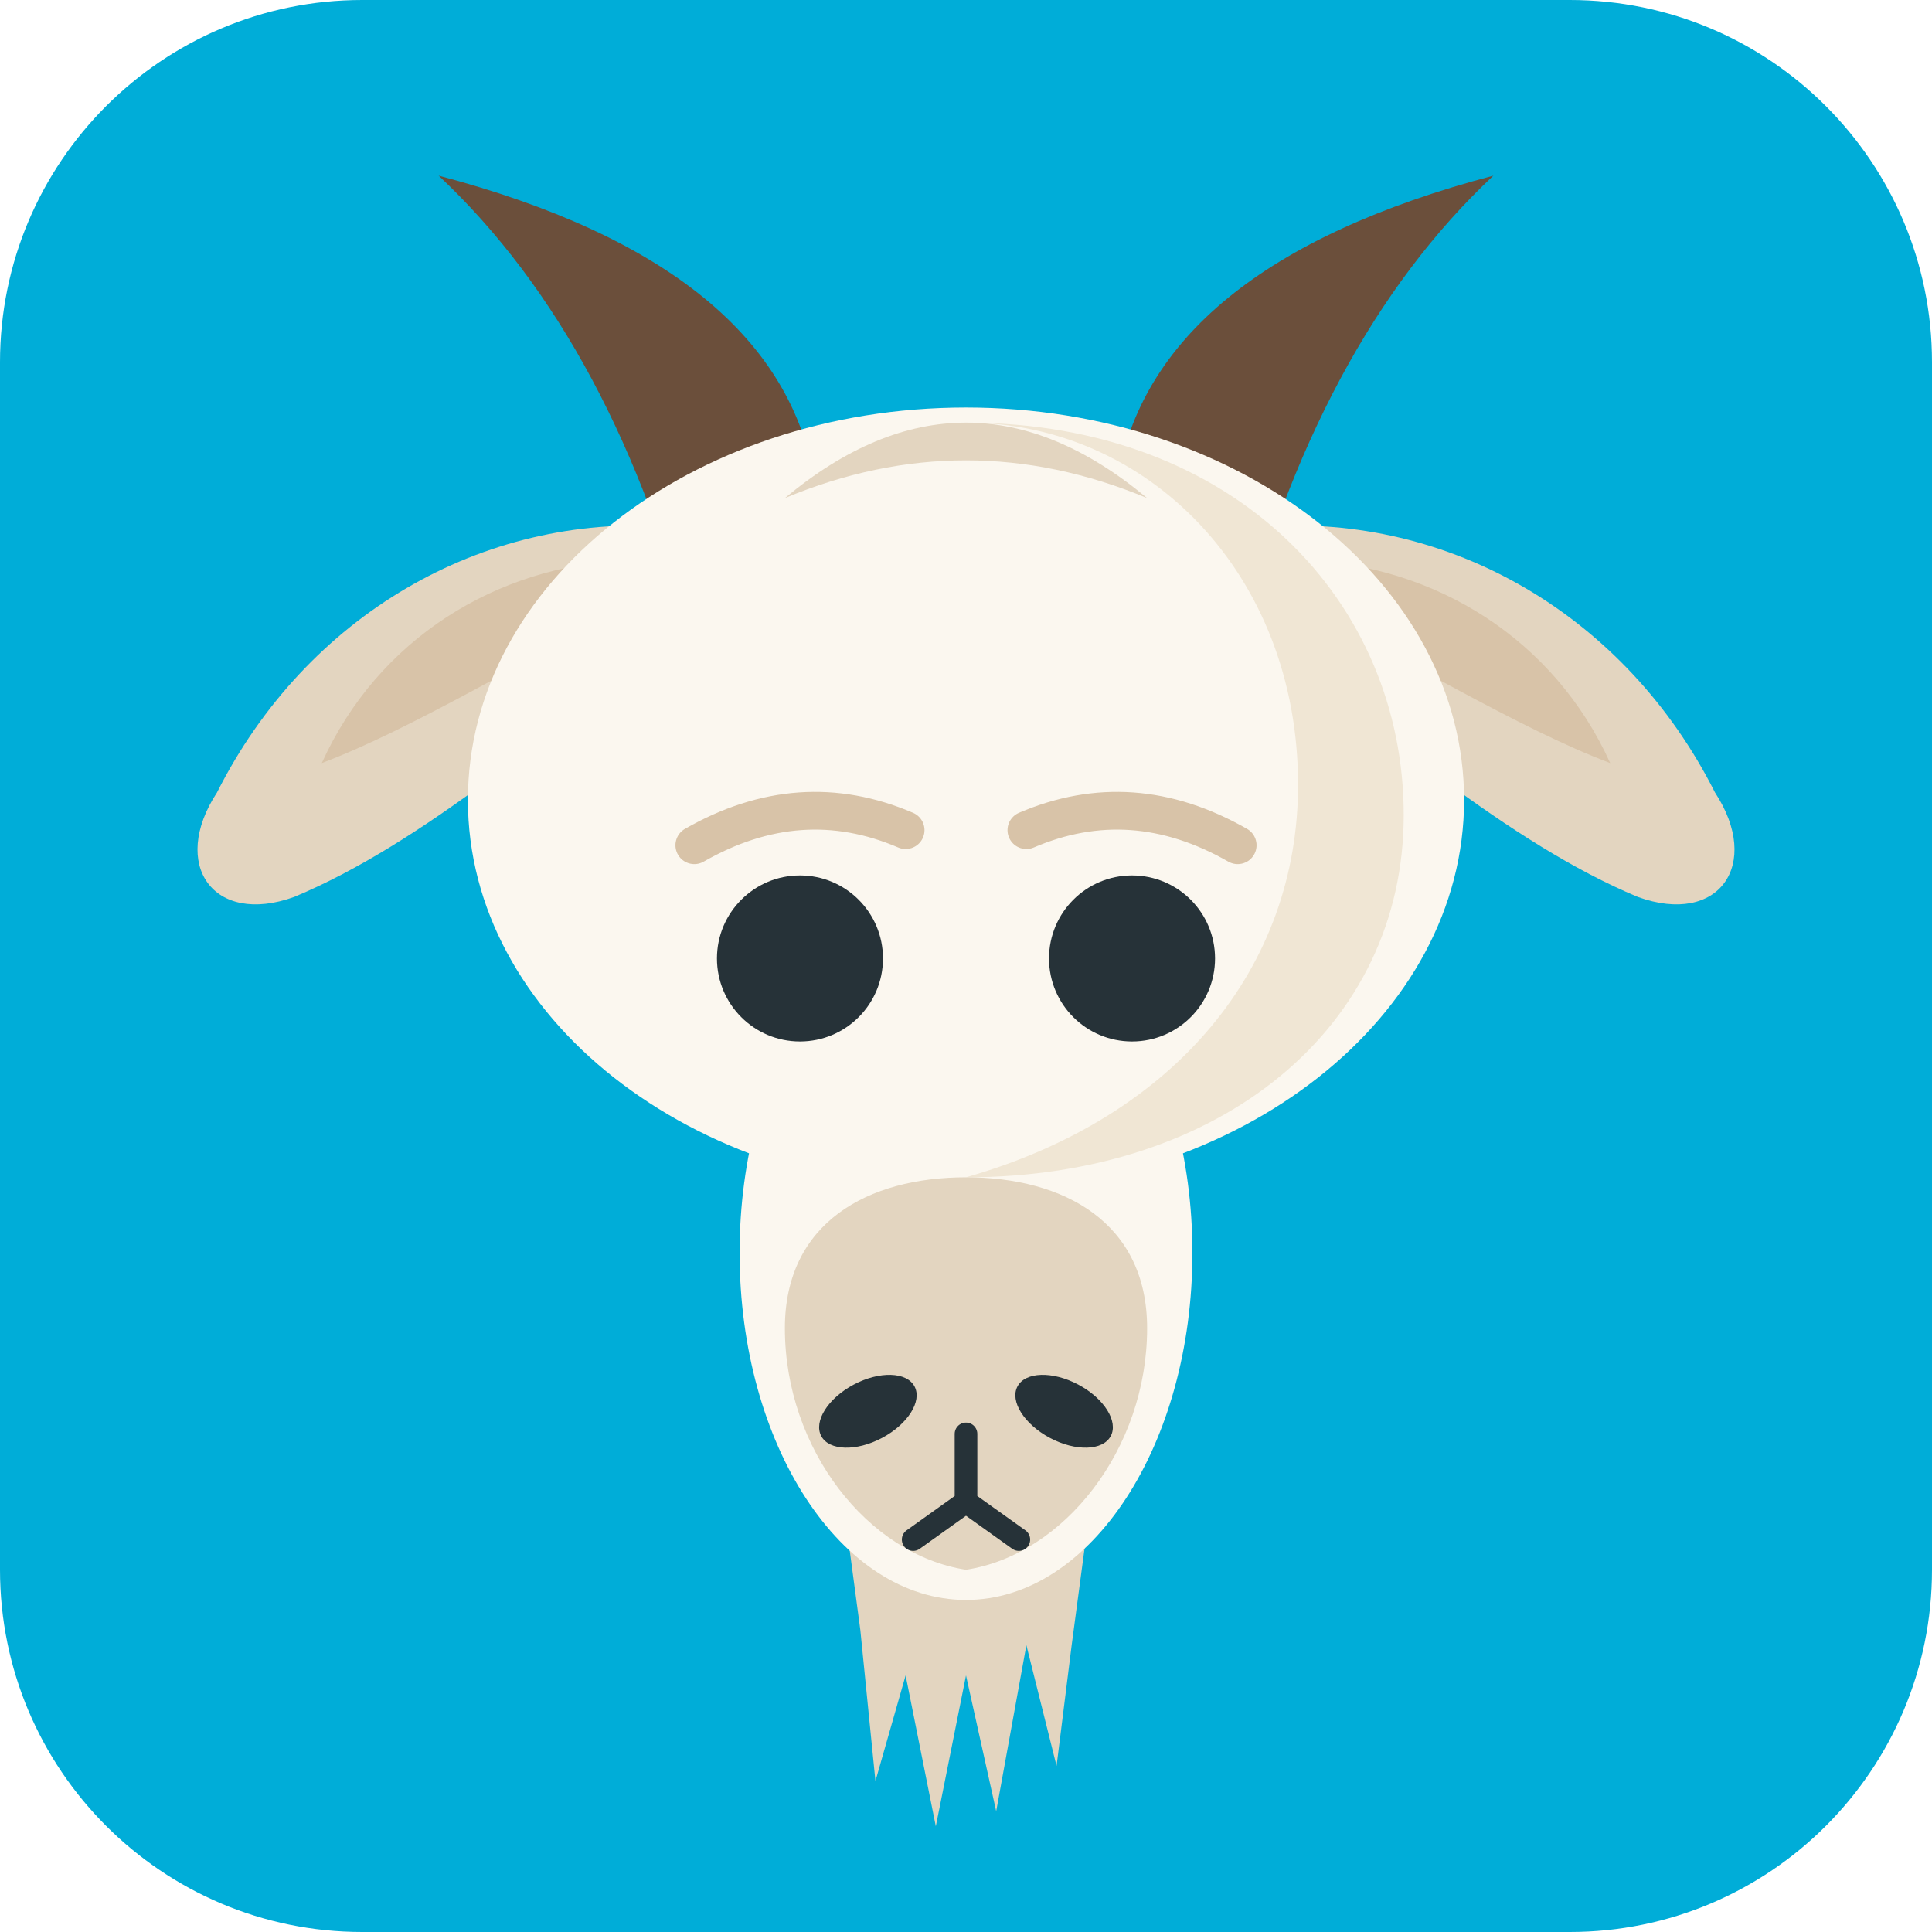
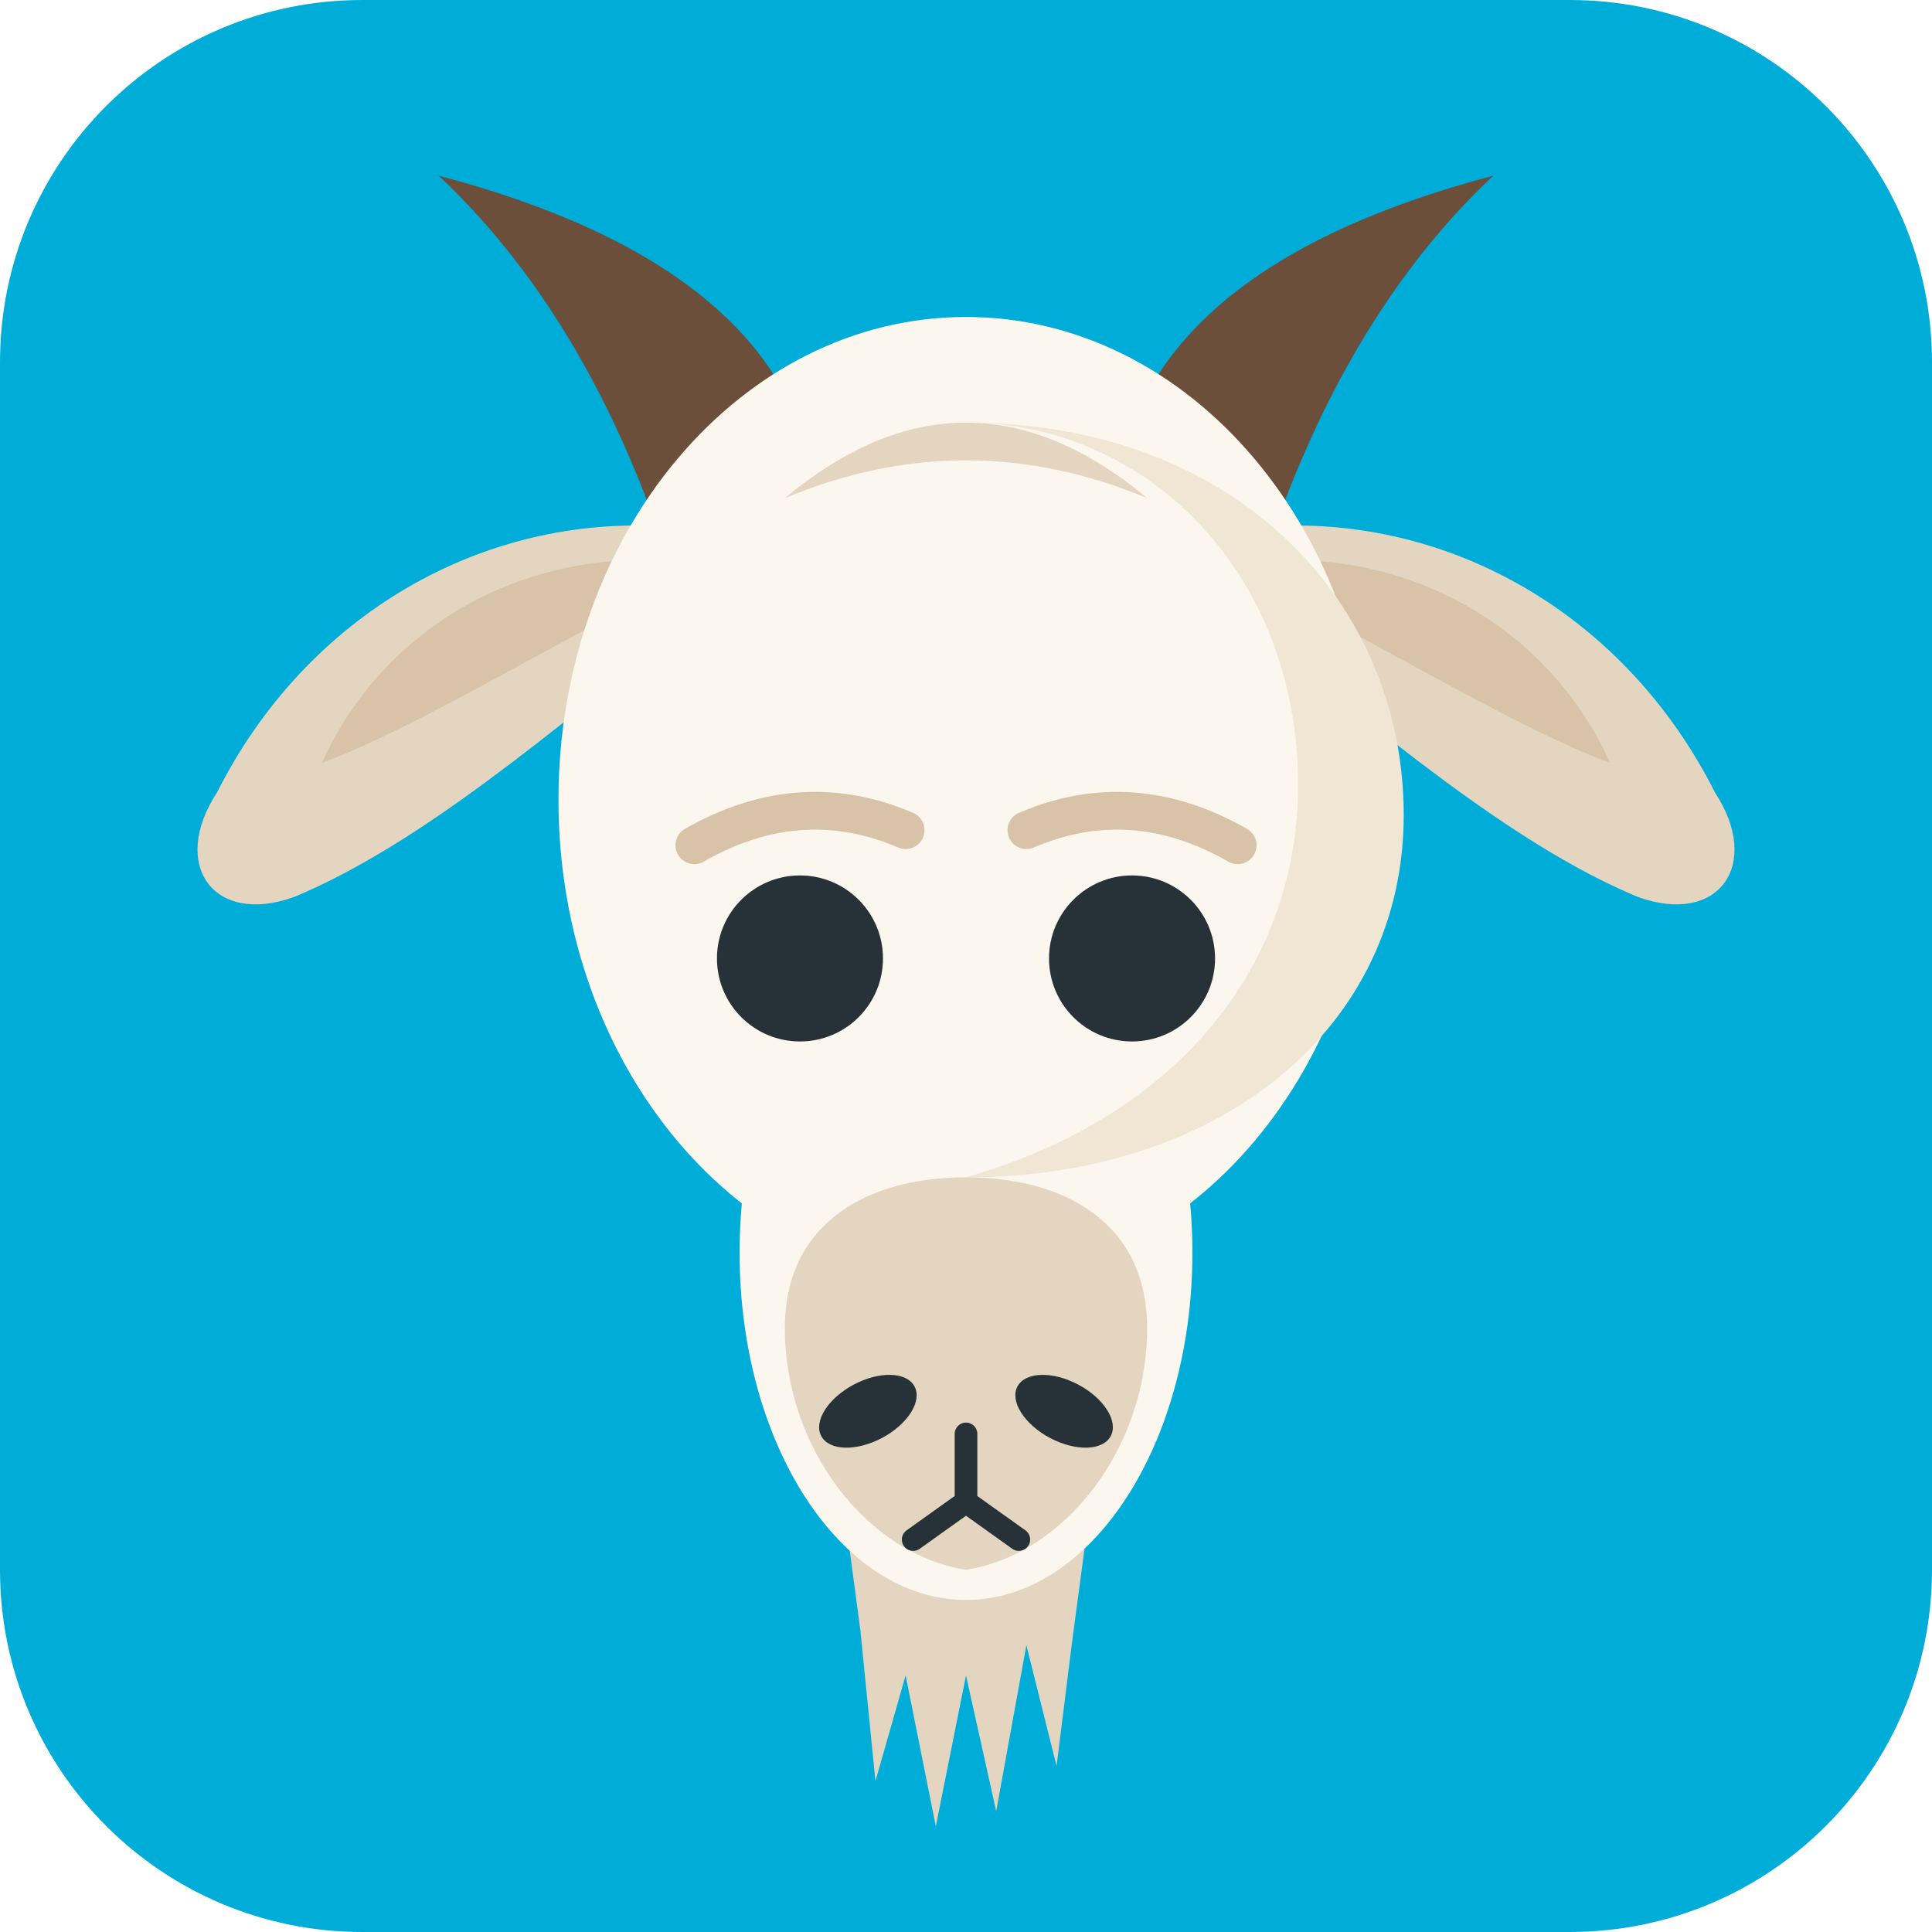
<svg xmlns="http://www.w3.org/2000/svg" viewBox="0 0 256 256">
  <rect width="256" height="256" rx="48" fill="#00ADD8" />
  <path d="M84 10 Q120 40 112 68 L88 82 Q96 40 84 10 Z" fill="#6B4F3B" transform="rotate(-25 101 75)" />
  <path d="M172 10 Q136 40 144 68 L168 82 Q160 40 172 10 Z" fill="#6B4F3B" transform="rotate(25 155 75)" />
  <path d="M112 201 Q128 206 144 203 L142 218 L140 234 L136 218 L132 240 L128 222 L124 242 L120 222 L116 236 L114 216 Z" fill="#E3D5C0" />
  <g transform="rotate(18 88 78)">
    <path d="M86 70 C62 76 44 96 40 122 C37 133 45 139 54 132 C68 120 80 100 92 82 Z" fill="#E3D5C0" />
    <path d="M82 76 C66 82 54 96 52 114 C62 106 74 92 86 80 Z" fill="#D8C3A8" />
  </g>
  <g transform="rotate(-18 168 78)">
    <path d="M170 70 C194 76 212 96 216 122 C219 133 211 139 202 132 C188 120 176 100 164 82 Z" fill="#E3D5C0" />
    <path d="M174 76 C190 82 202 96 204 114 C194 106 182 92 170 80 Z" fill="#D8C3A8" />
  </g>
-   <ellipse cx="128" cy="106" rx="66" ry="52" fill="#FBF7EF" />
+   <ellipse cx="128" cy="106" rx="54" ry="64" fill="#FBF7EF" />
  <ellipse cx="128" cy="166" rx="30" ry="46" fill="#FBF7EF" />
  <path d="M128 56 C164 56 186 80 186 108 C186 136 162 156 128 156 C156 148 172 128 172 104 C172 76 152 56 128 56 Z" fill="#F0E6D4" />
  <path d="M104 66 Q128 46 152 66 Q128 56 104 66 Z" fill="#E3D5C0" />
  <path d="M92 112 Q106 104 120 110" stroke="#D8C3A8" stroke-width="5" fill="none" stroke-linecap="round" />
  <path d="M136 110 Q150 104 164 112" stroke="#D8C3A8" stroke-width="5" fill="none" stroke-linecap="round" />
  <circle cx="106" cy="127" r="11" fill="#263238" />
  <circle cx="150" cy="127" r="11" fill="#263238" />
  <path d="M104 176 C104 162 115 156 128 156 C141 156 152 162 152 176 C152 192 141 206 128 208 C115 206 104 192 104 176 Z" fill="#E3D5C0" />
  <ellipse cx="115" cy="187" rx="7" ry="4" transform="rotate(-28 115 187)" fill="#263238" />
  <ellipse cx="141" cy="187" rx="7" ry="4" transform="rotate(28 141 187)" fill="#263238" />
  <path d="M128 190 L128 199 L121 204 M128 199 L135 204" stroke="#263238" stroke-width="3" fill="none" stroke-linecap="round" />
</svg>
